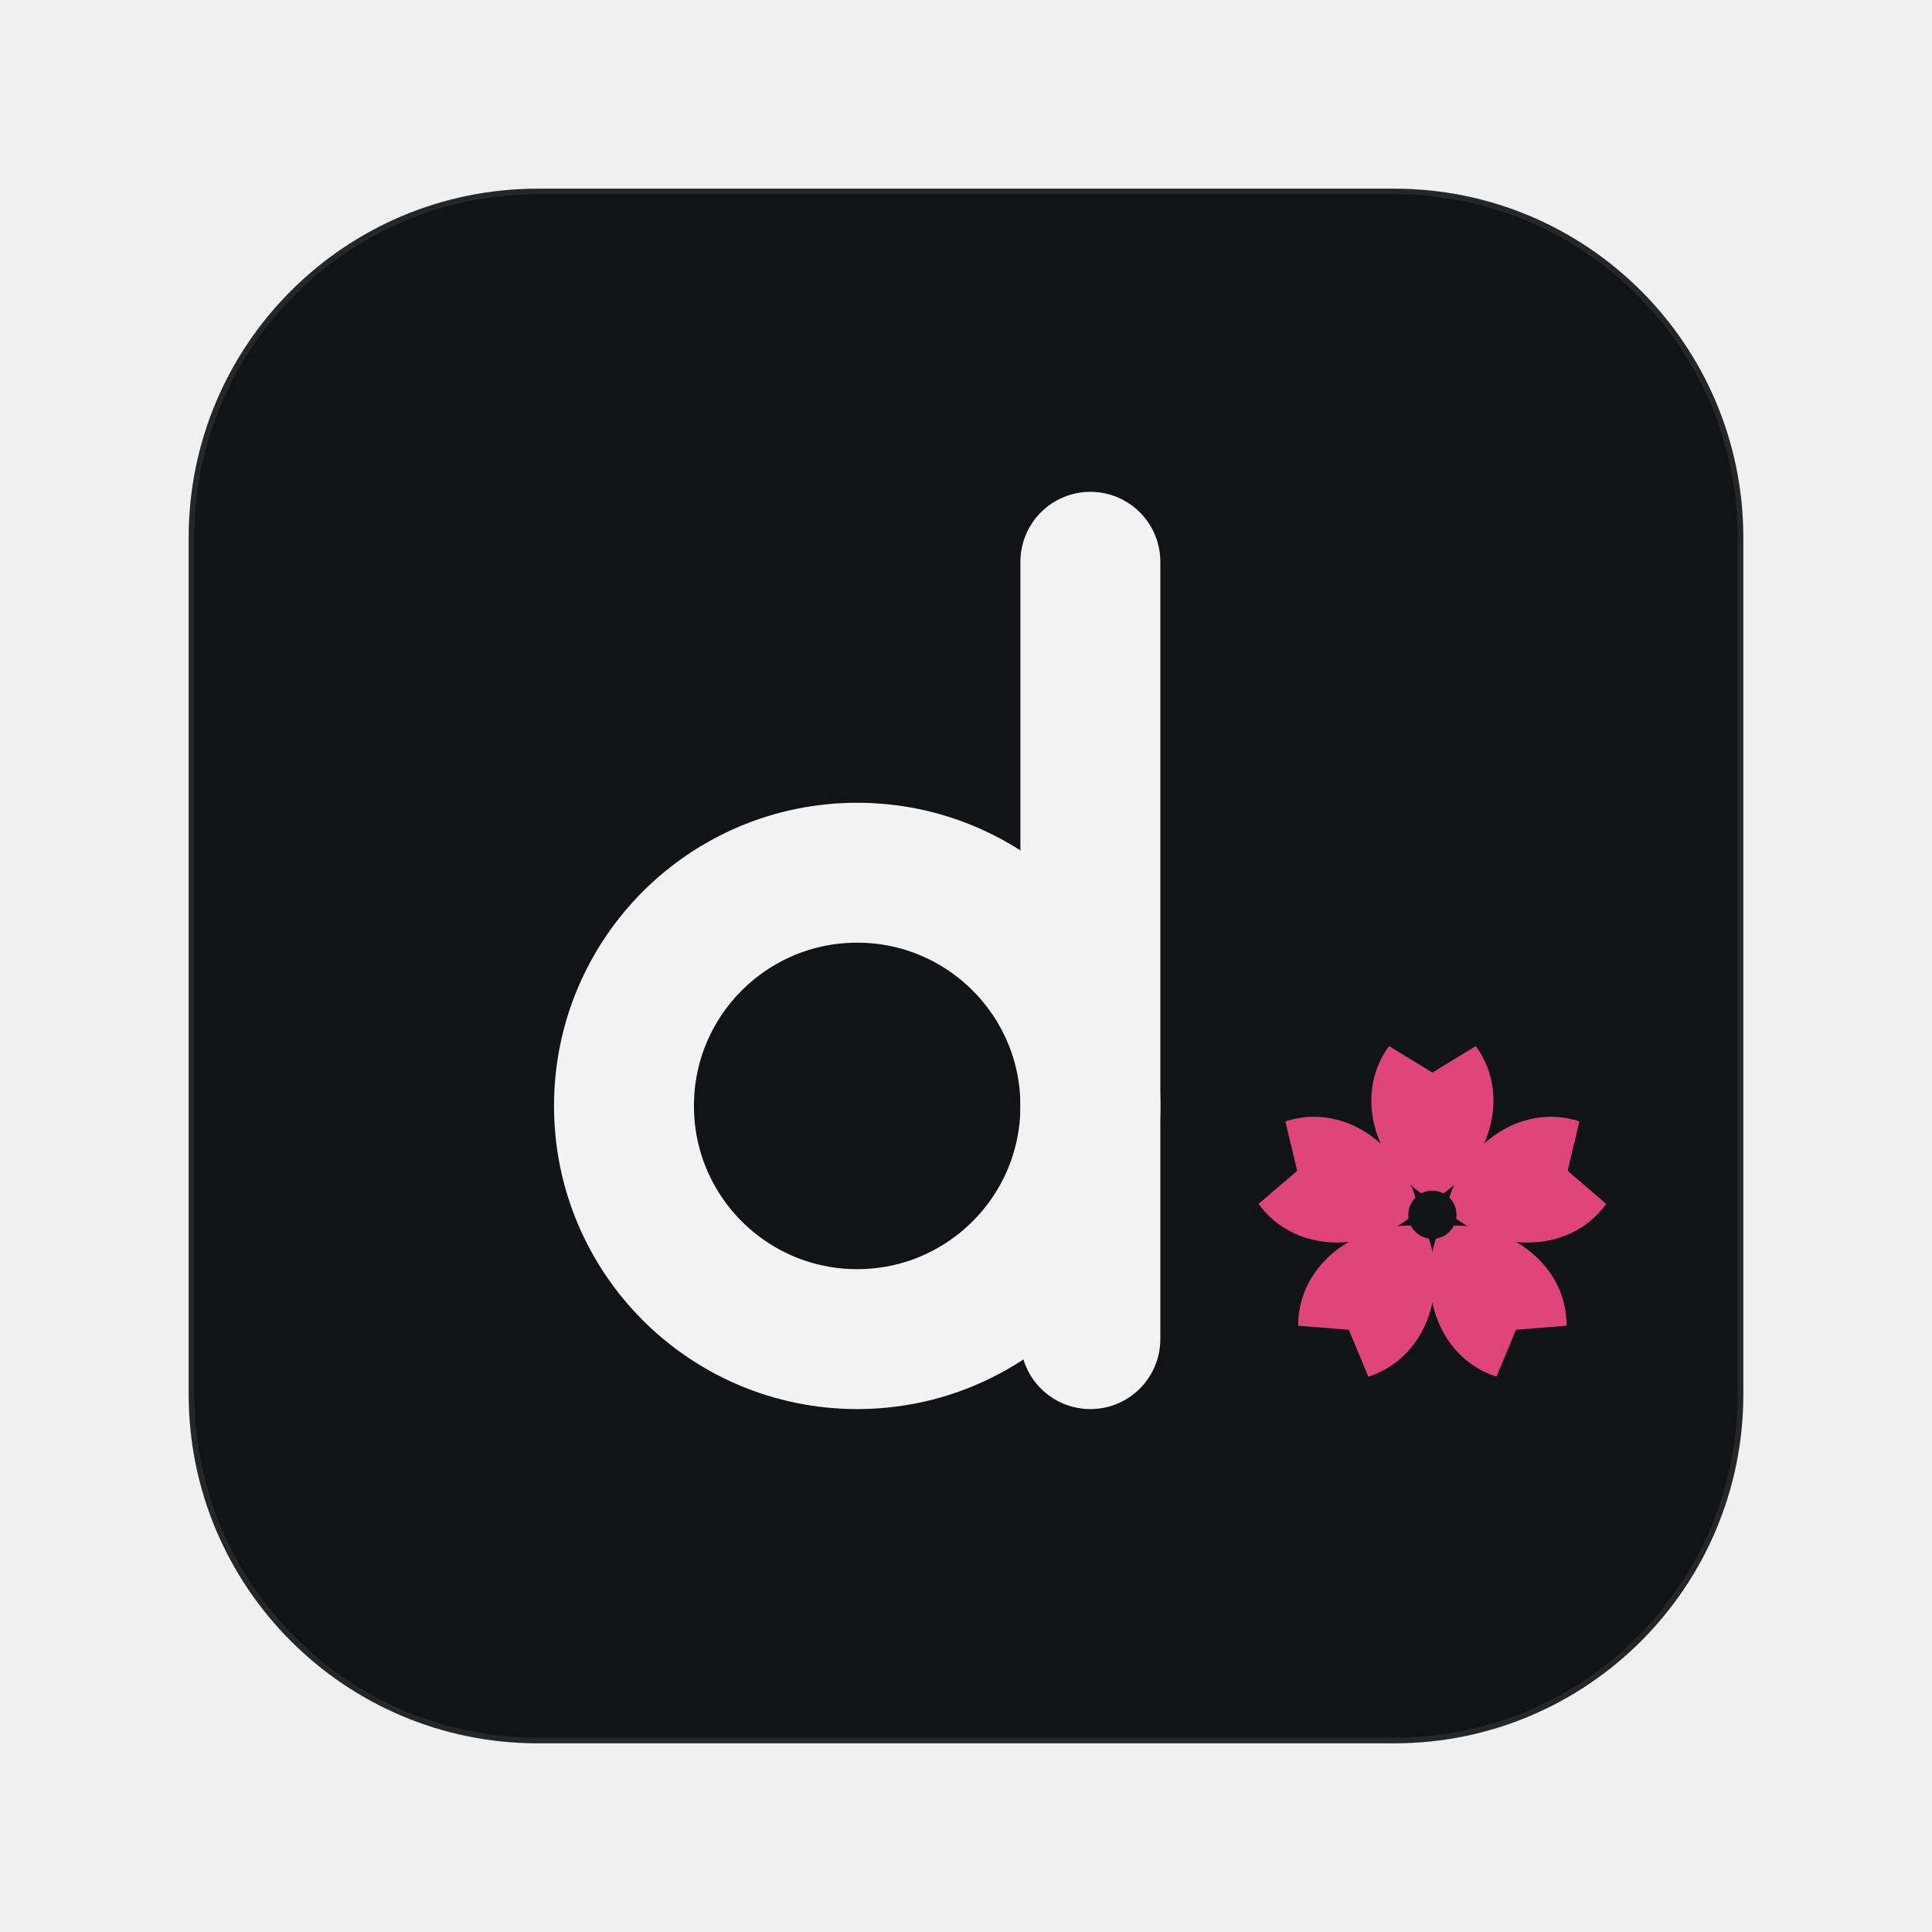
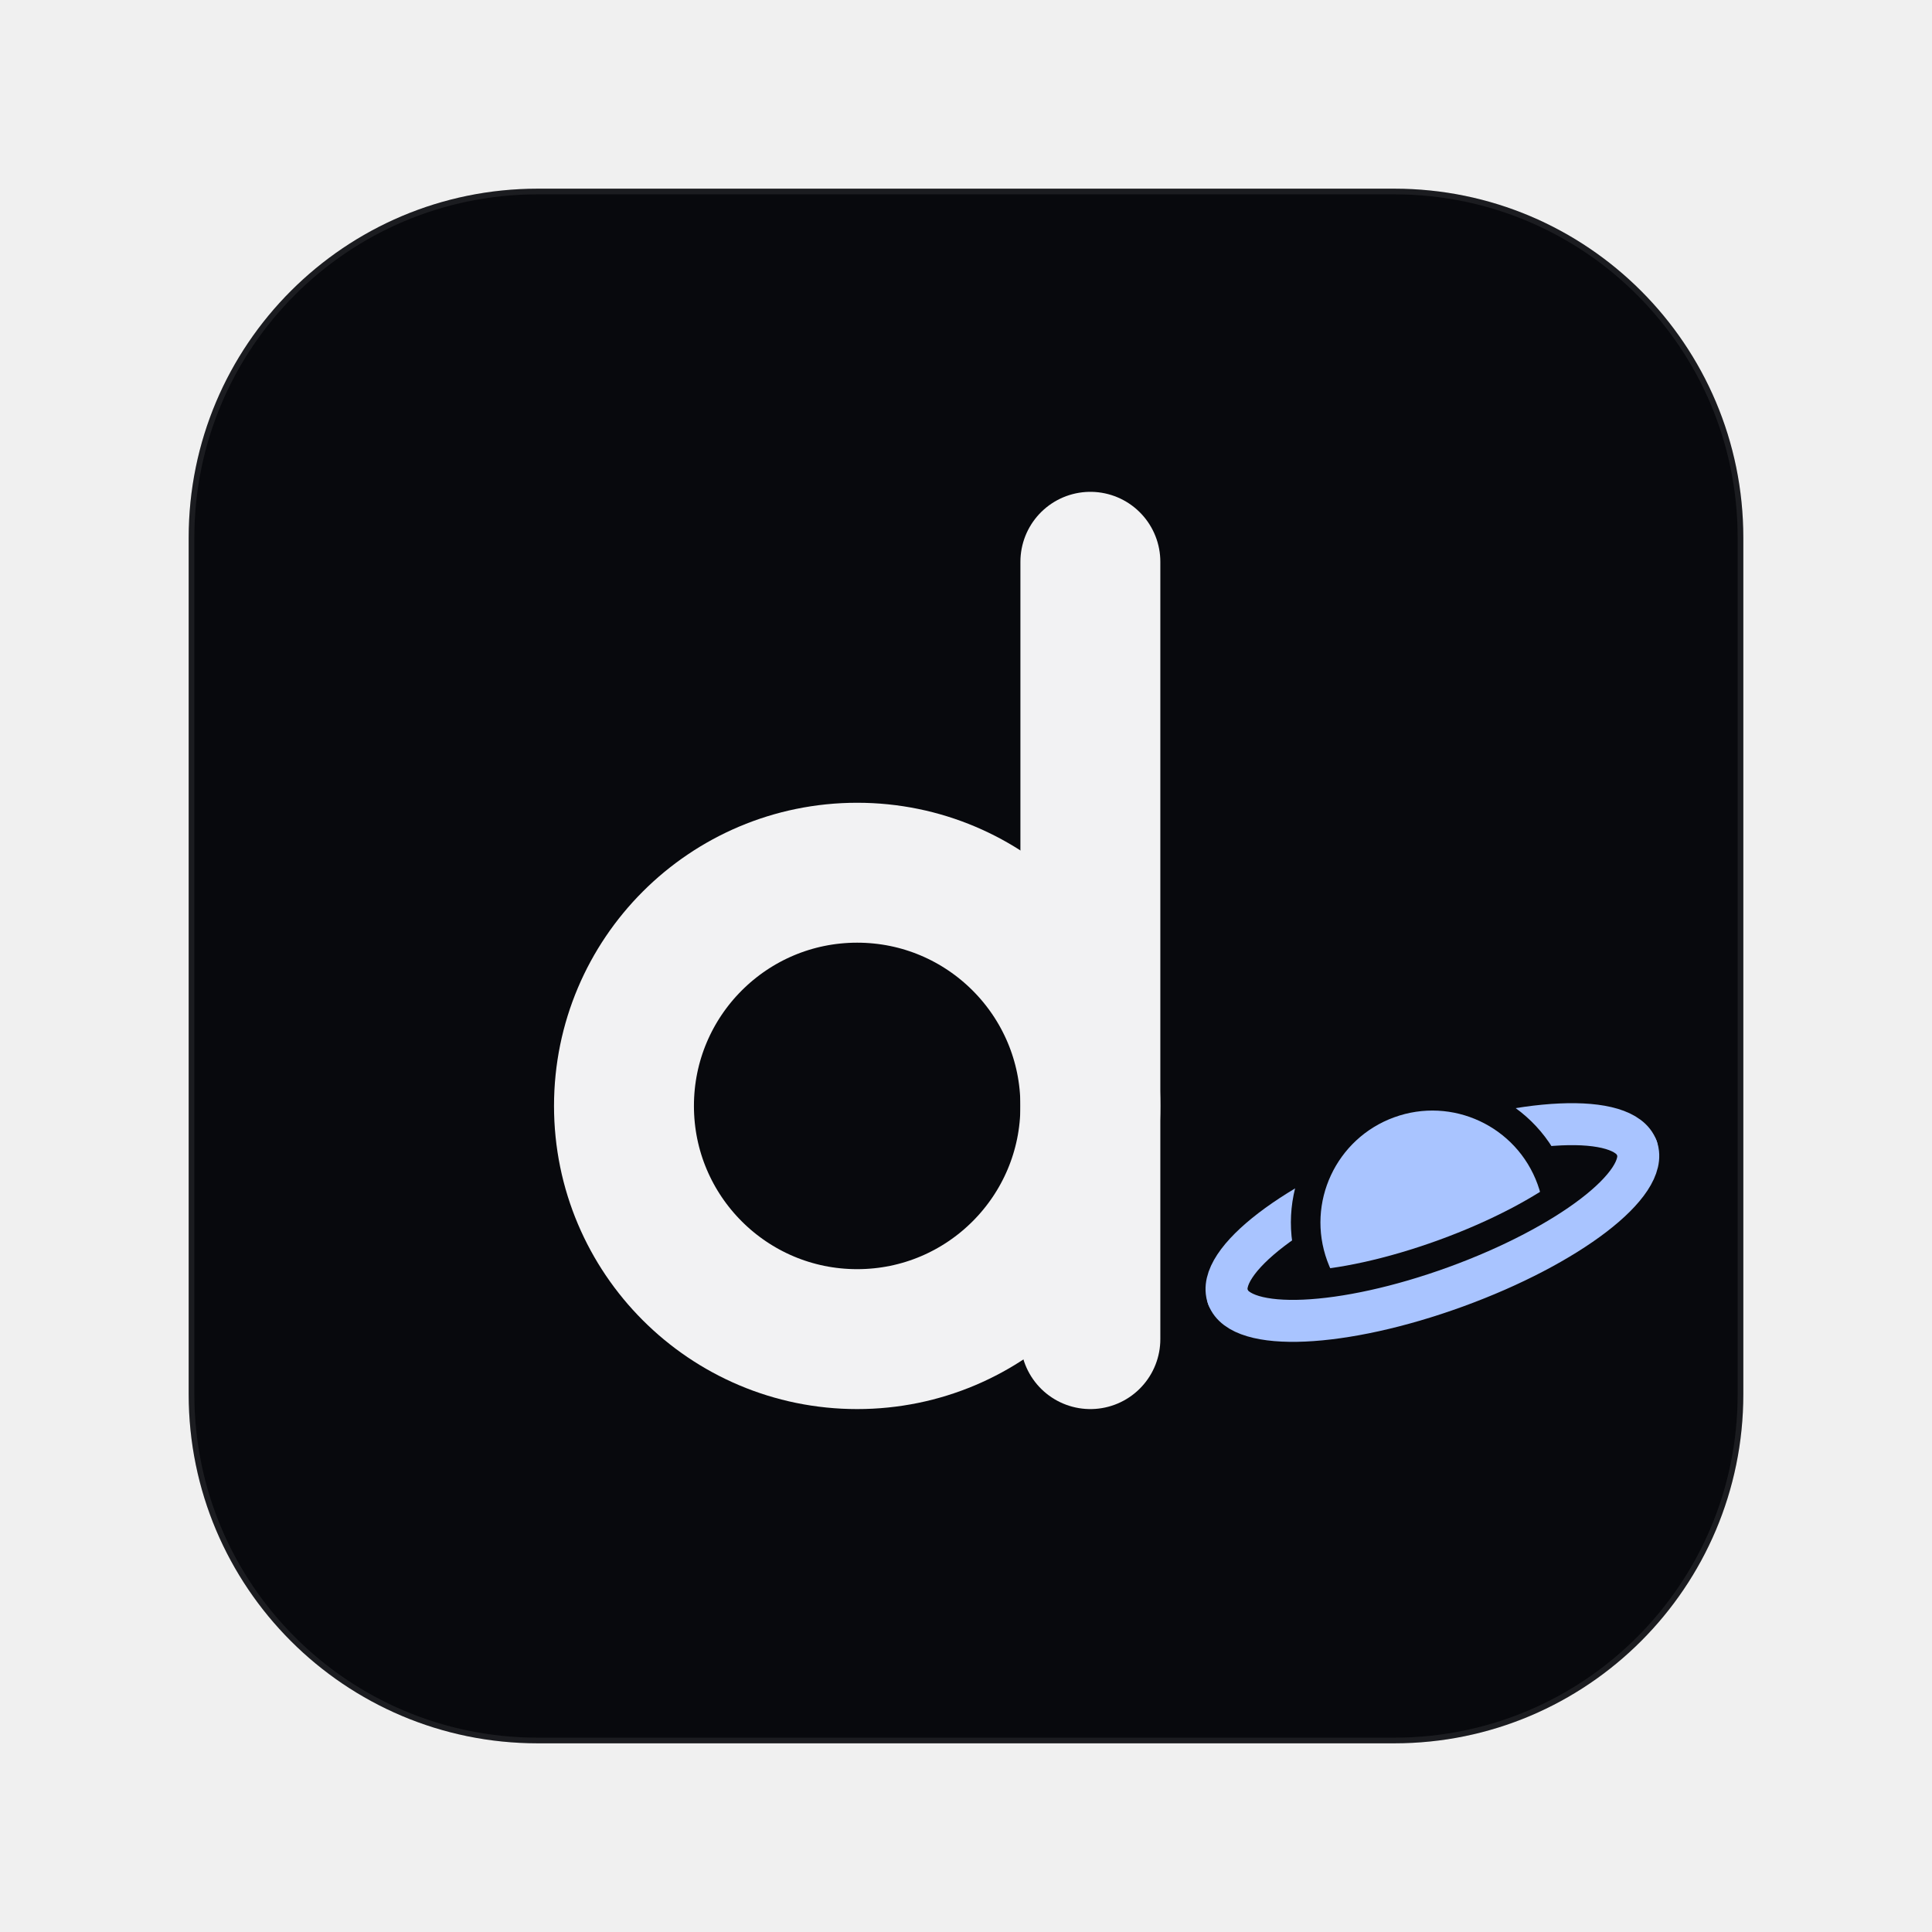
<svg xmlns="http://www.w3.org/2000/svg" width="1024" height="1024" viewBox="0 0 1024 1024">
  <defs>
-     <mask id="heart">
-       <rect x="-40" y="-40" width="80" height="80" fill="#fff" />
-       <circle r="5" fill="#000" />
+     <mask id="ring-front">
+       <rect x="-20" y="-20" width="40" height="40" fill="#fff" />
+       <path d="M-14 0A14 4.4 0 0 0 14 0" fill="none" stroke="#000" stroke-width="6.4" />
+     </mask>
+     <mask id="ring-back">
+       <rect x="-20" y="-20" width="40" height="40" fill="#fff" />
+       <circle r="9.1" fill="#000" />
    </mask>
  </defs>
-   <rect x="100" y="100" width="824" height="824" rx="185" fill="#121316" />
+   <rect x="100" y="100" width="824" height="824" rx="185" fill="#08090d" />
  <rect x="101.5" y="101.5" width="821" height="821" rx="183.5" fill="none" stroke="#ffffff" stroke-opacity="0.08" stroke-width="3" />
  <g transform="translate(100 100) scale(8.24)">
    <circle cx="43" cy="59" r="15" fill="none" stroke="#f2f2f3" stroke-width="9" />
    <path d="M58 24V74" stroke="#f2f2f3" stroke-width="9" stroke-linecap="round" />
-     <g transform="translate(80 66) scale(.31)" fill="#e0457a" mask="url(#heart)">
-       <path d="M0 -3C-11 -9 -17 -24 -9 -35L0 -29.5L9 -35C17 -24 11 -9 0 -3Z" transform="rotate(0)" />
-       <path d="M0 -3C-11 -9 -17 -24 -9 -35L0 -29.5L9 -35C17 -24 11 -9 0 -3Z" transform="rotate(72)" />
-       <path d="M0 -3C-11 -9 -17 -24 -9 -35L0 -29.5L9 -35C17 -24 11 -9 0 -3Z" transform="rotate(144)" />
-       <path d="M0 -3C-11 -9 -17 -24 -9 -35L0 -29.5L9 -35C17 -24 11 -9 0 -3Z" transform="rotate(216)" />
-       <path d="M0 -3C-11 -9 -17 -24 -9 -35L0 -29.5L9 -35C17 -24 11 -9 0 -3Z" transform="rotate(288)" />
+     <g transform="translate(80 66.5) rotate(-20)">
+       <circle r="7.2" fill="#a9c4ff" mask="url(#ring-front)" />
+       <g fill="none" stroke="#a9c4ff" stroke-width="2.7" stroke-linecap="round">
+         <path d="M-14 0A14 4.4 0 0 1 14 0" mask="url(#ring-back)" />
+         <path d="M-14 0A14 4.4 0 0 0 14 0" />
+       </g>
    </g>
  </g>
</svg>
